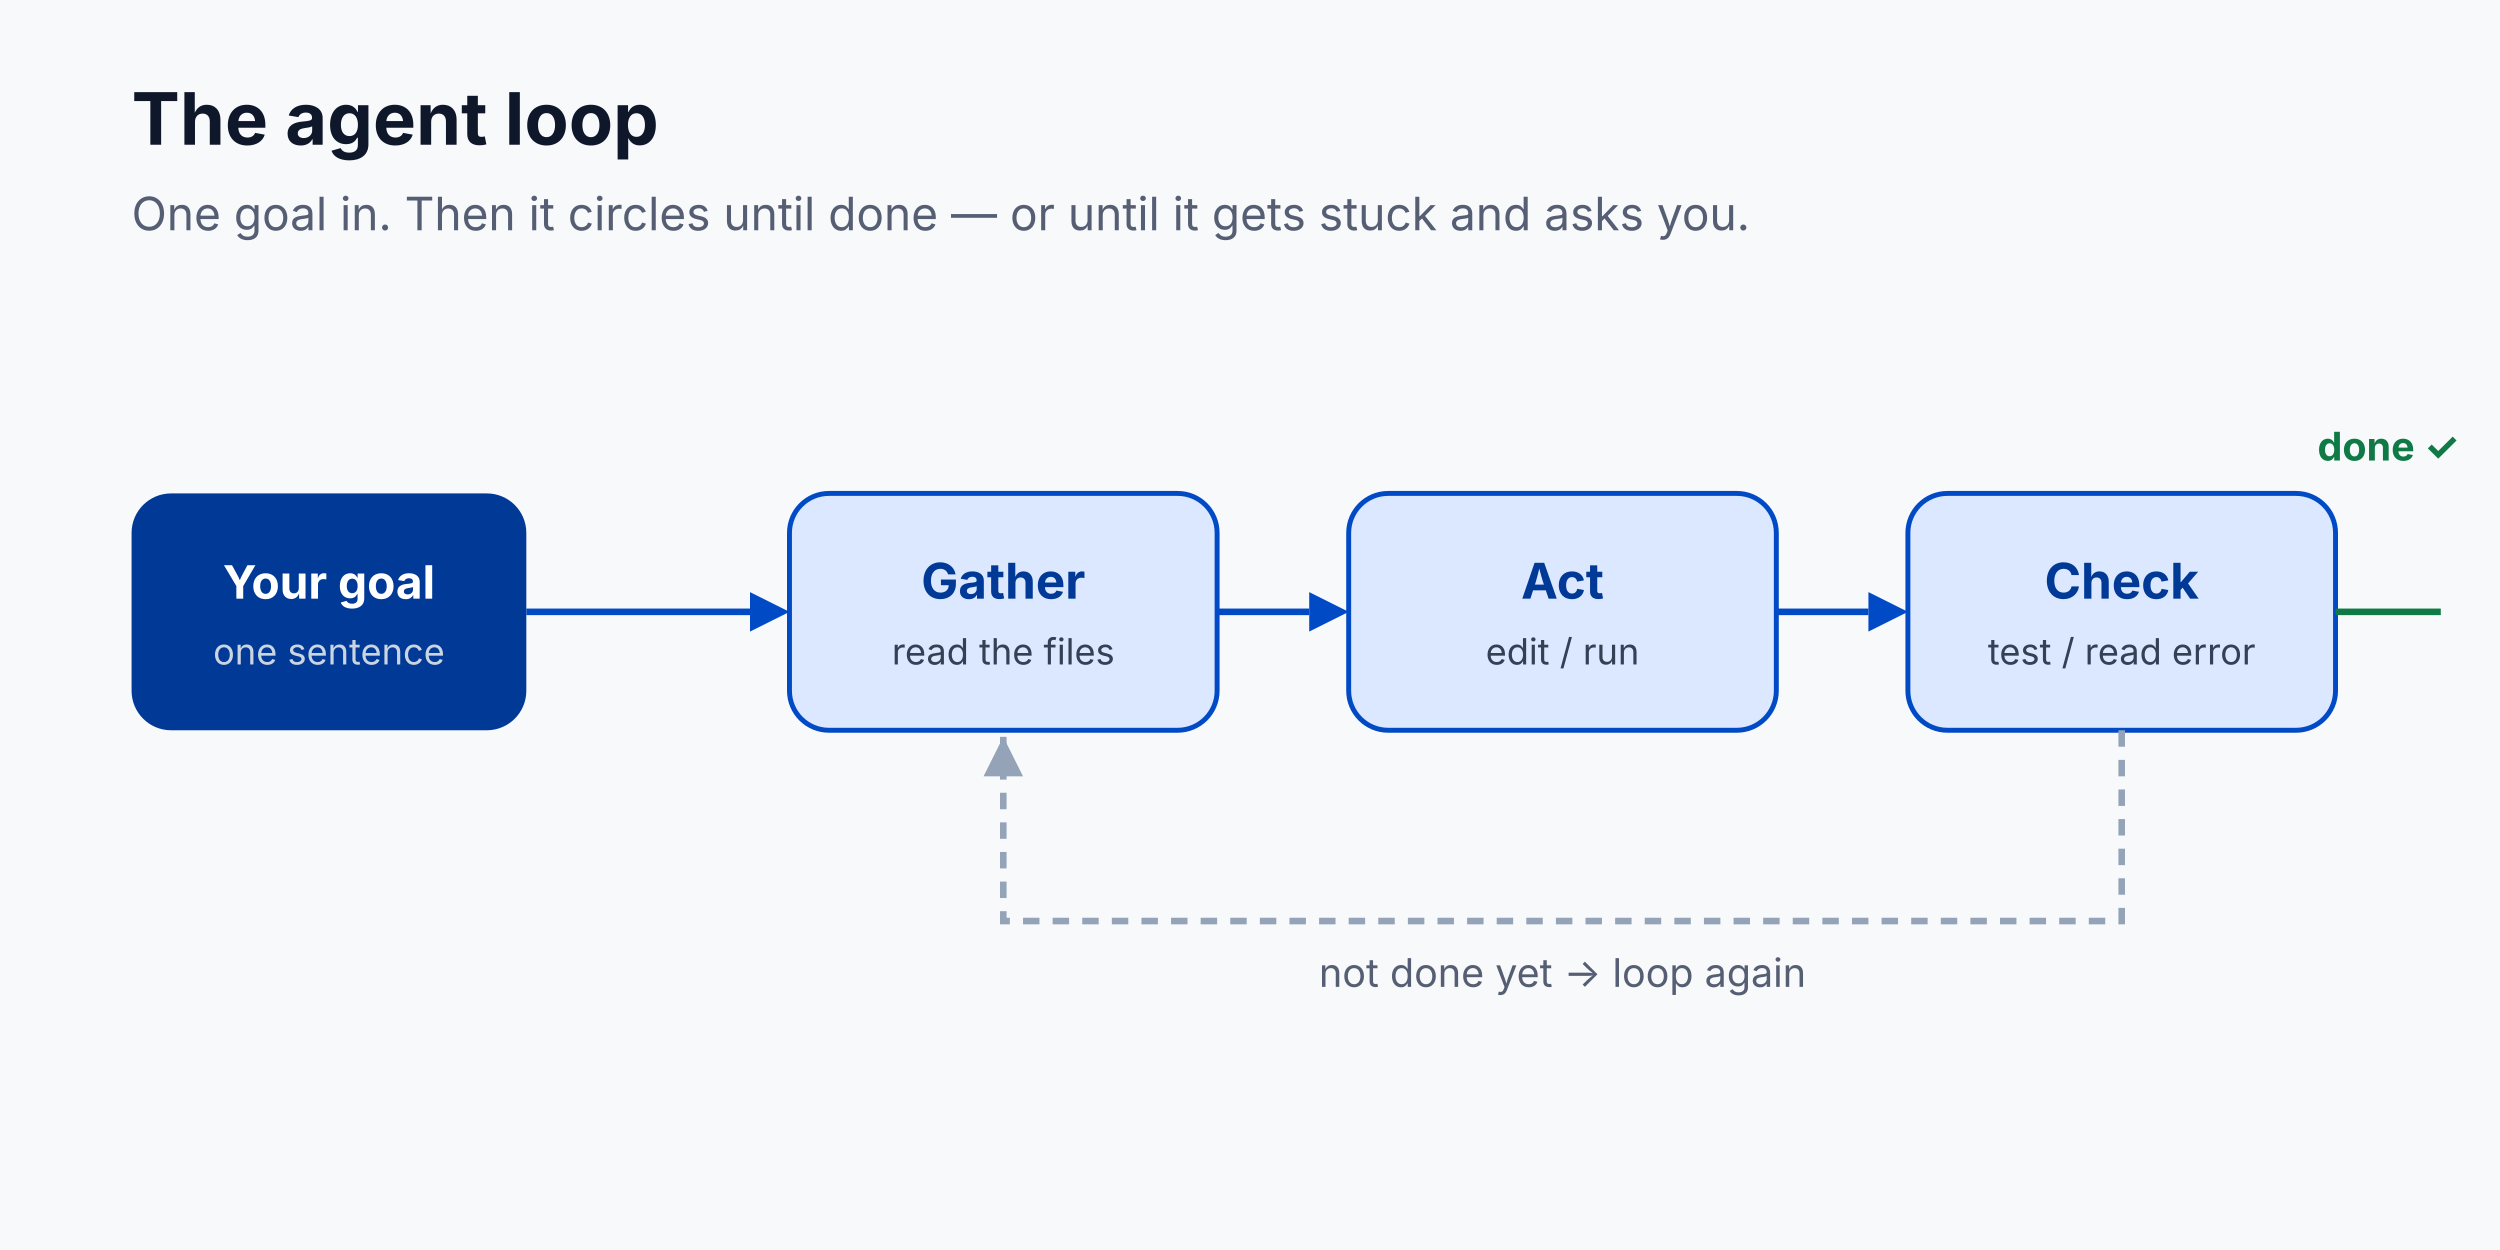
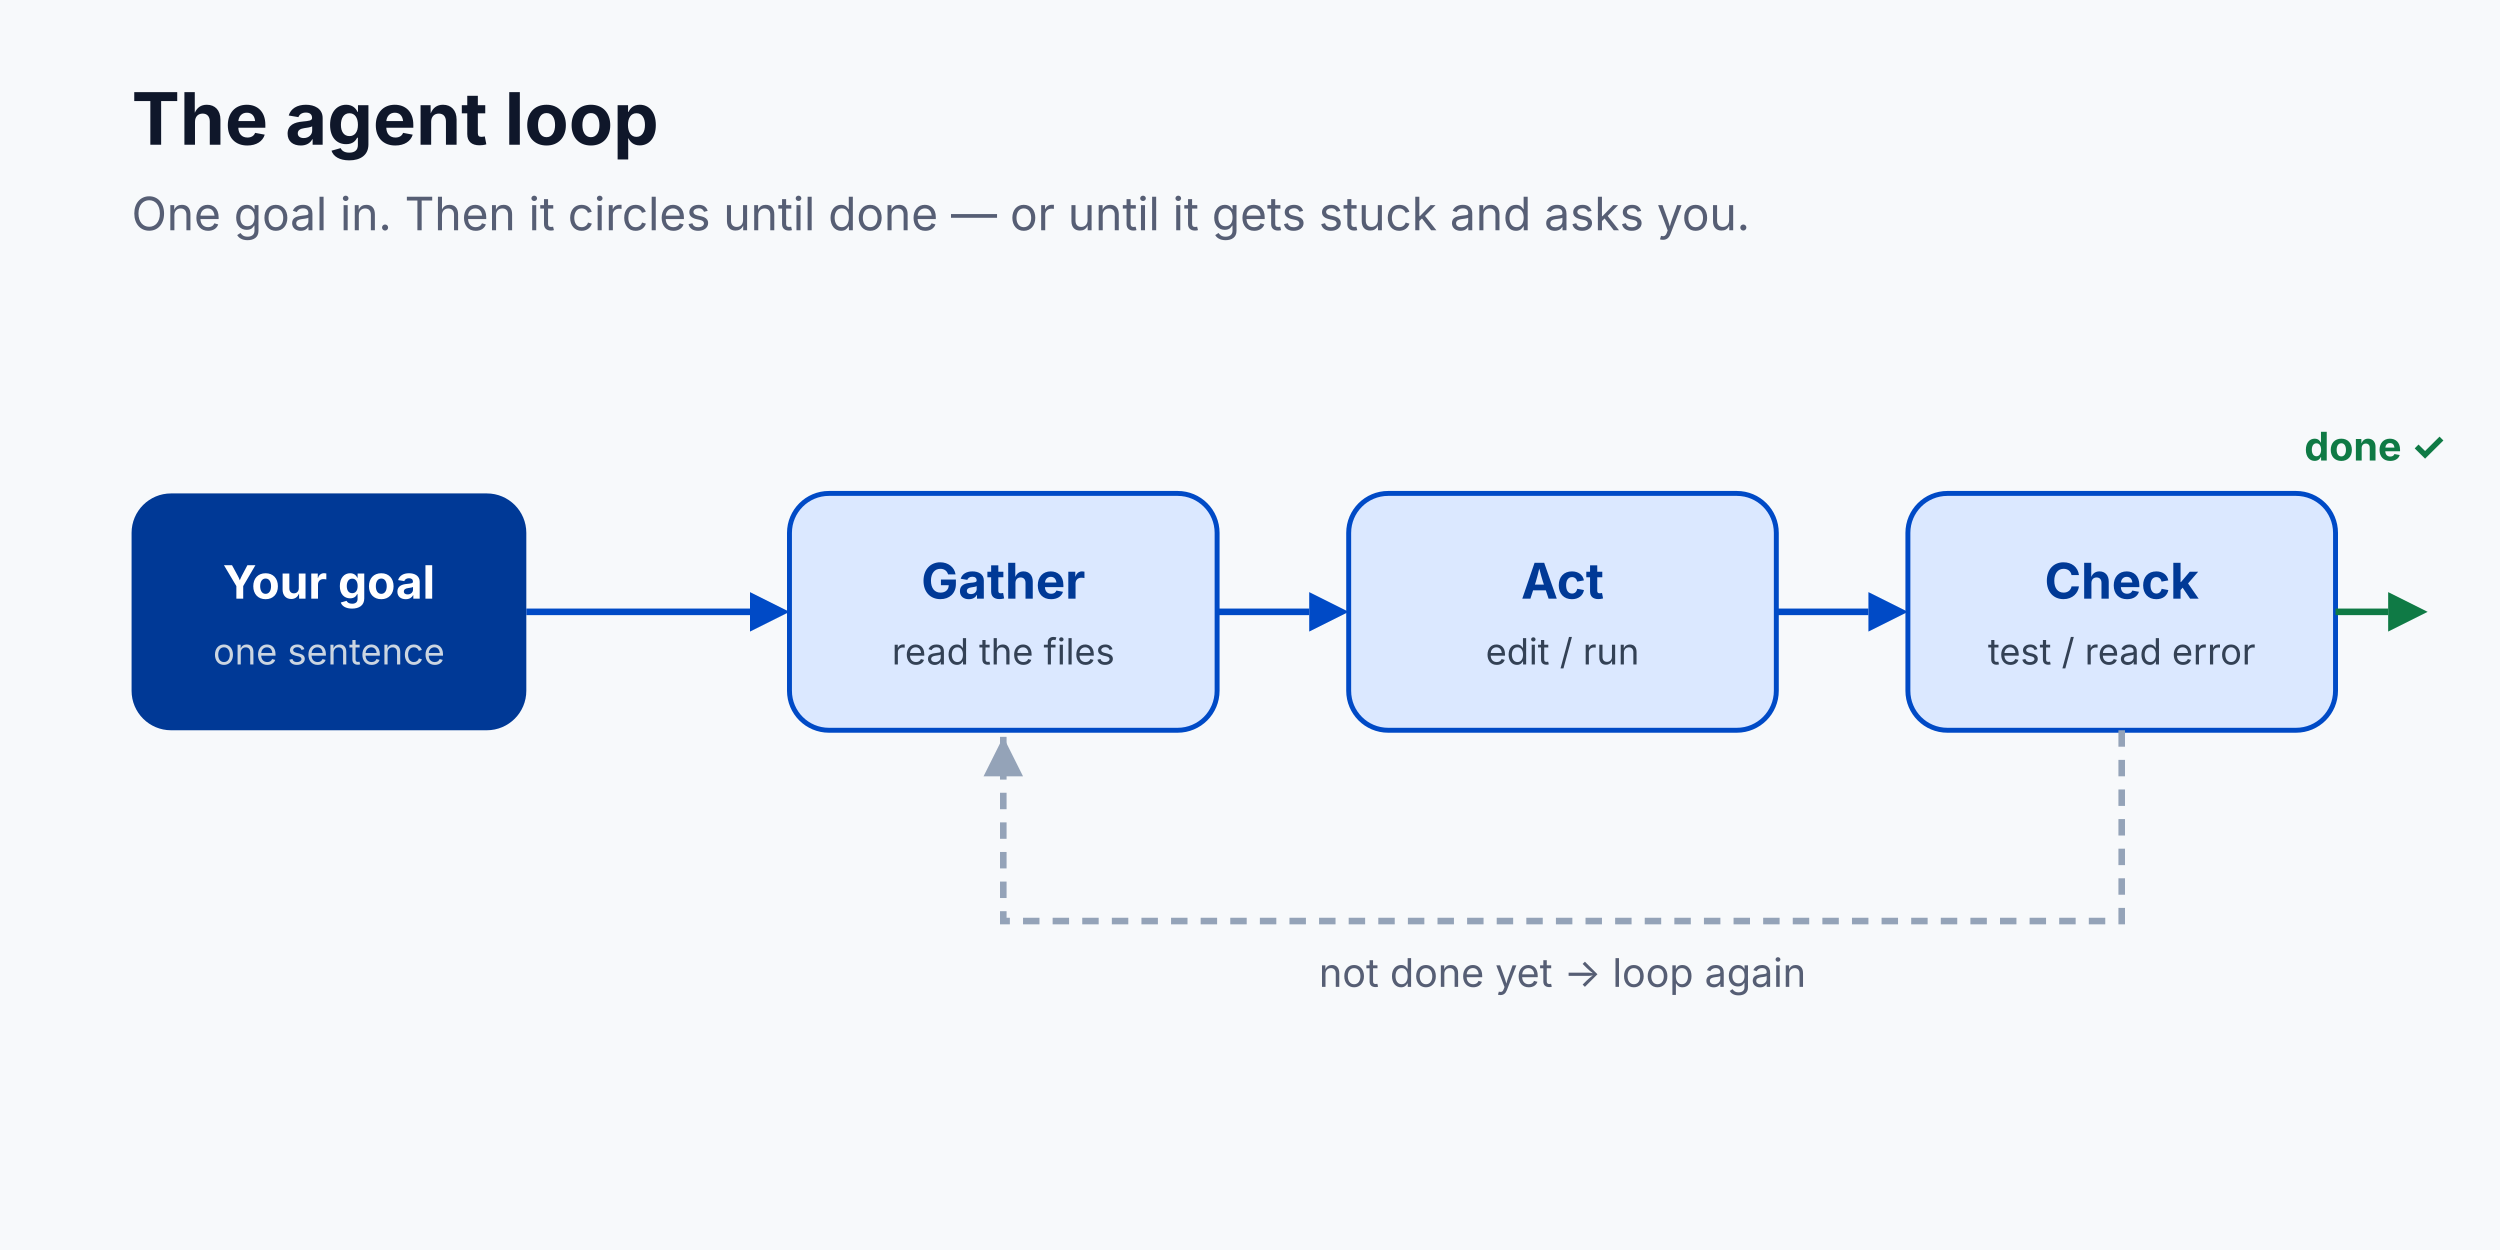
<svg xmlns="http://www.w3.org/2000/svg" viewBox="0 0 760 380" font-family="Inter, system-ui, sans-serif" role="img" aria-label="The agent loop: gather context, act, check, repeating until the goal is met or the agent asks you.">
  <rect width="760" height="380" fill="#f7f9fb" />
  <text x="40" y="44" font-size="22" font-weight="700" fill="#0f172a">The agent loop</text>
  <text x="40" y="70" font-size="14" fill="#565e74">One goal in. Then it circles until done — or until it gets stuck and asks you.</text>
  <rect x="40" y="150" width="120" height="72" rx="12" fill="#003996" />
  <text x="100" y="182" font-size="14" font-weight="700" fill="#fff" text-anchor="middle">Your goal</text>
  <text x="100" y="202" font-size="11" fill="#cbd5e1" text-anchor="middle">one sentence</text>
  <line x1="160" y1="186" x2="228" y2="186" stroke="#004ac6" stroke-width="2" />
  <polygon points="228,180 240,186 228,192" fill="#004ac6" />
  <rect x="240" y="150" width="130" height="72" rx="12" fill="#dbe8ff" stroke="#004ac6" stroke-width="1.5" />
  <text x="305" y="182" font-size="15" font-weight="700" fill="#003996" text-anchor="middle">Gather</text>
  <text x="305" y="202" font-size="11" fill="#334155" text-anchor="middle">read the files</text>
  <rect x="410" y="150" width="130" height="72" rx="12" fill="#dbe8ff" stroke="#004ac6" stroke-width="1.5" />
  <text x="475" y="182" font-size="15" font-weight="700" fill="#003996" text-anchor="middle">Act</text>
  <text x="475" y="202" font-size="11" fill="#334155" text-anchor="middle">edit / run</text>
  <rect x="580" y="150" width="130" height="72" rx="12" fill="#dbe8ff" stroke="#004ac6" stroke-width="1.5" />
  <text x="645" y="182" font-size="15" font-weight="700" fill="#003996" text-anchor="middle">Check</text>
  <text x="645" y="202" font-size="11" fill="#334155" text-anchor="middle">test / read error</text>
  <line x1="370" y1="186" x2="398" y2="186" stroke="#004ac6" stroke-width="2" />
  <polygon points="398,180 410,186 398,192" fill="#004ac6" />
  <line x1="540" y1="186" x2="568" y2="186" stroke="#004ac6" stroke-width="2" />
  <polygon points="568,180 580,186 568,192" fill="#004ac6" />
  <path d="M645 222 L645 280 L305 280 L305 224" fill="none" stroke="#94a3b8" stroke-width="2" stroke-dasharray="5 4" />
  <polygon points="299,236 305,224 311,236" fill="#94a3b8" />
  <text x="475" y="300" font-size="12" fill="#565e74" text-anchor="middle">not done yet → loop again</text>
-   <line x1="710" y1="186" x2="742" y2="186" stroke="#0f7a45" stroke-width="2" />
-   <text x="726" y="140" font-size="12" font-weight="700" fill="#0f7a45" text-anchor="middle">done ✓</text>
+   <line x1="710" y1="186" x2="726" y2="186" stroke="#0f7a45" stroke-width="2" />
+   <polygon points="726,180 738,186 726,192" fill="#0f7a45" />
+   <text x="722" y="140" font-size="12" font-weight="700" fill="#0f7a45" text-anchor="middle">done ✓</text>
</svg>
